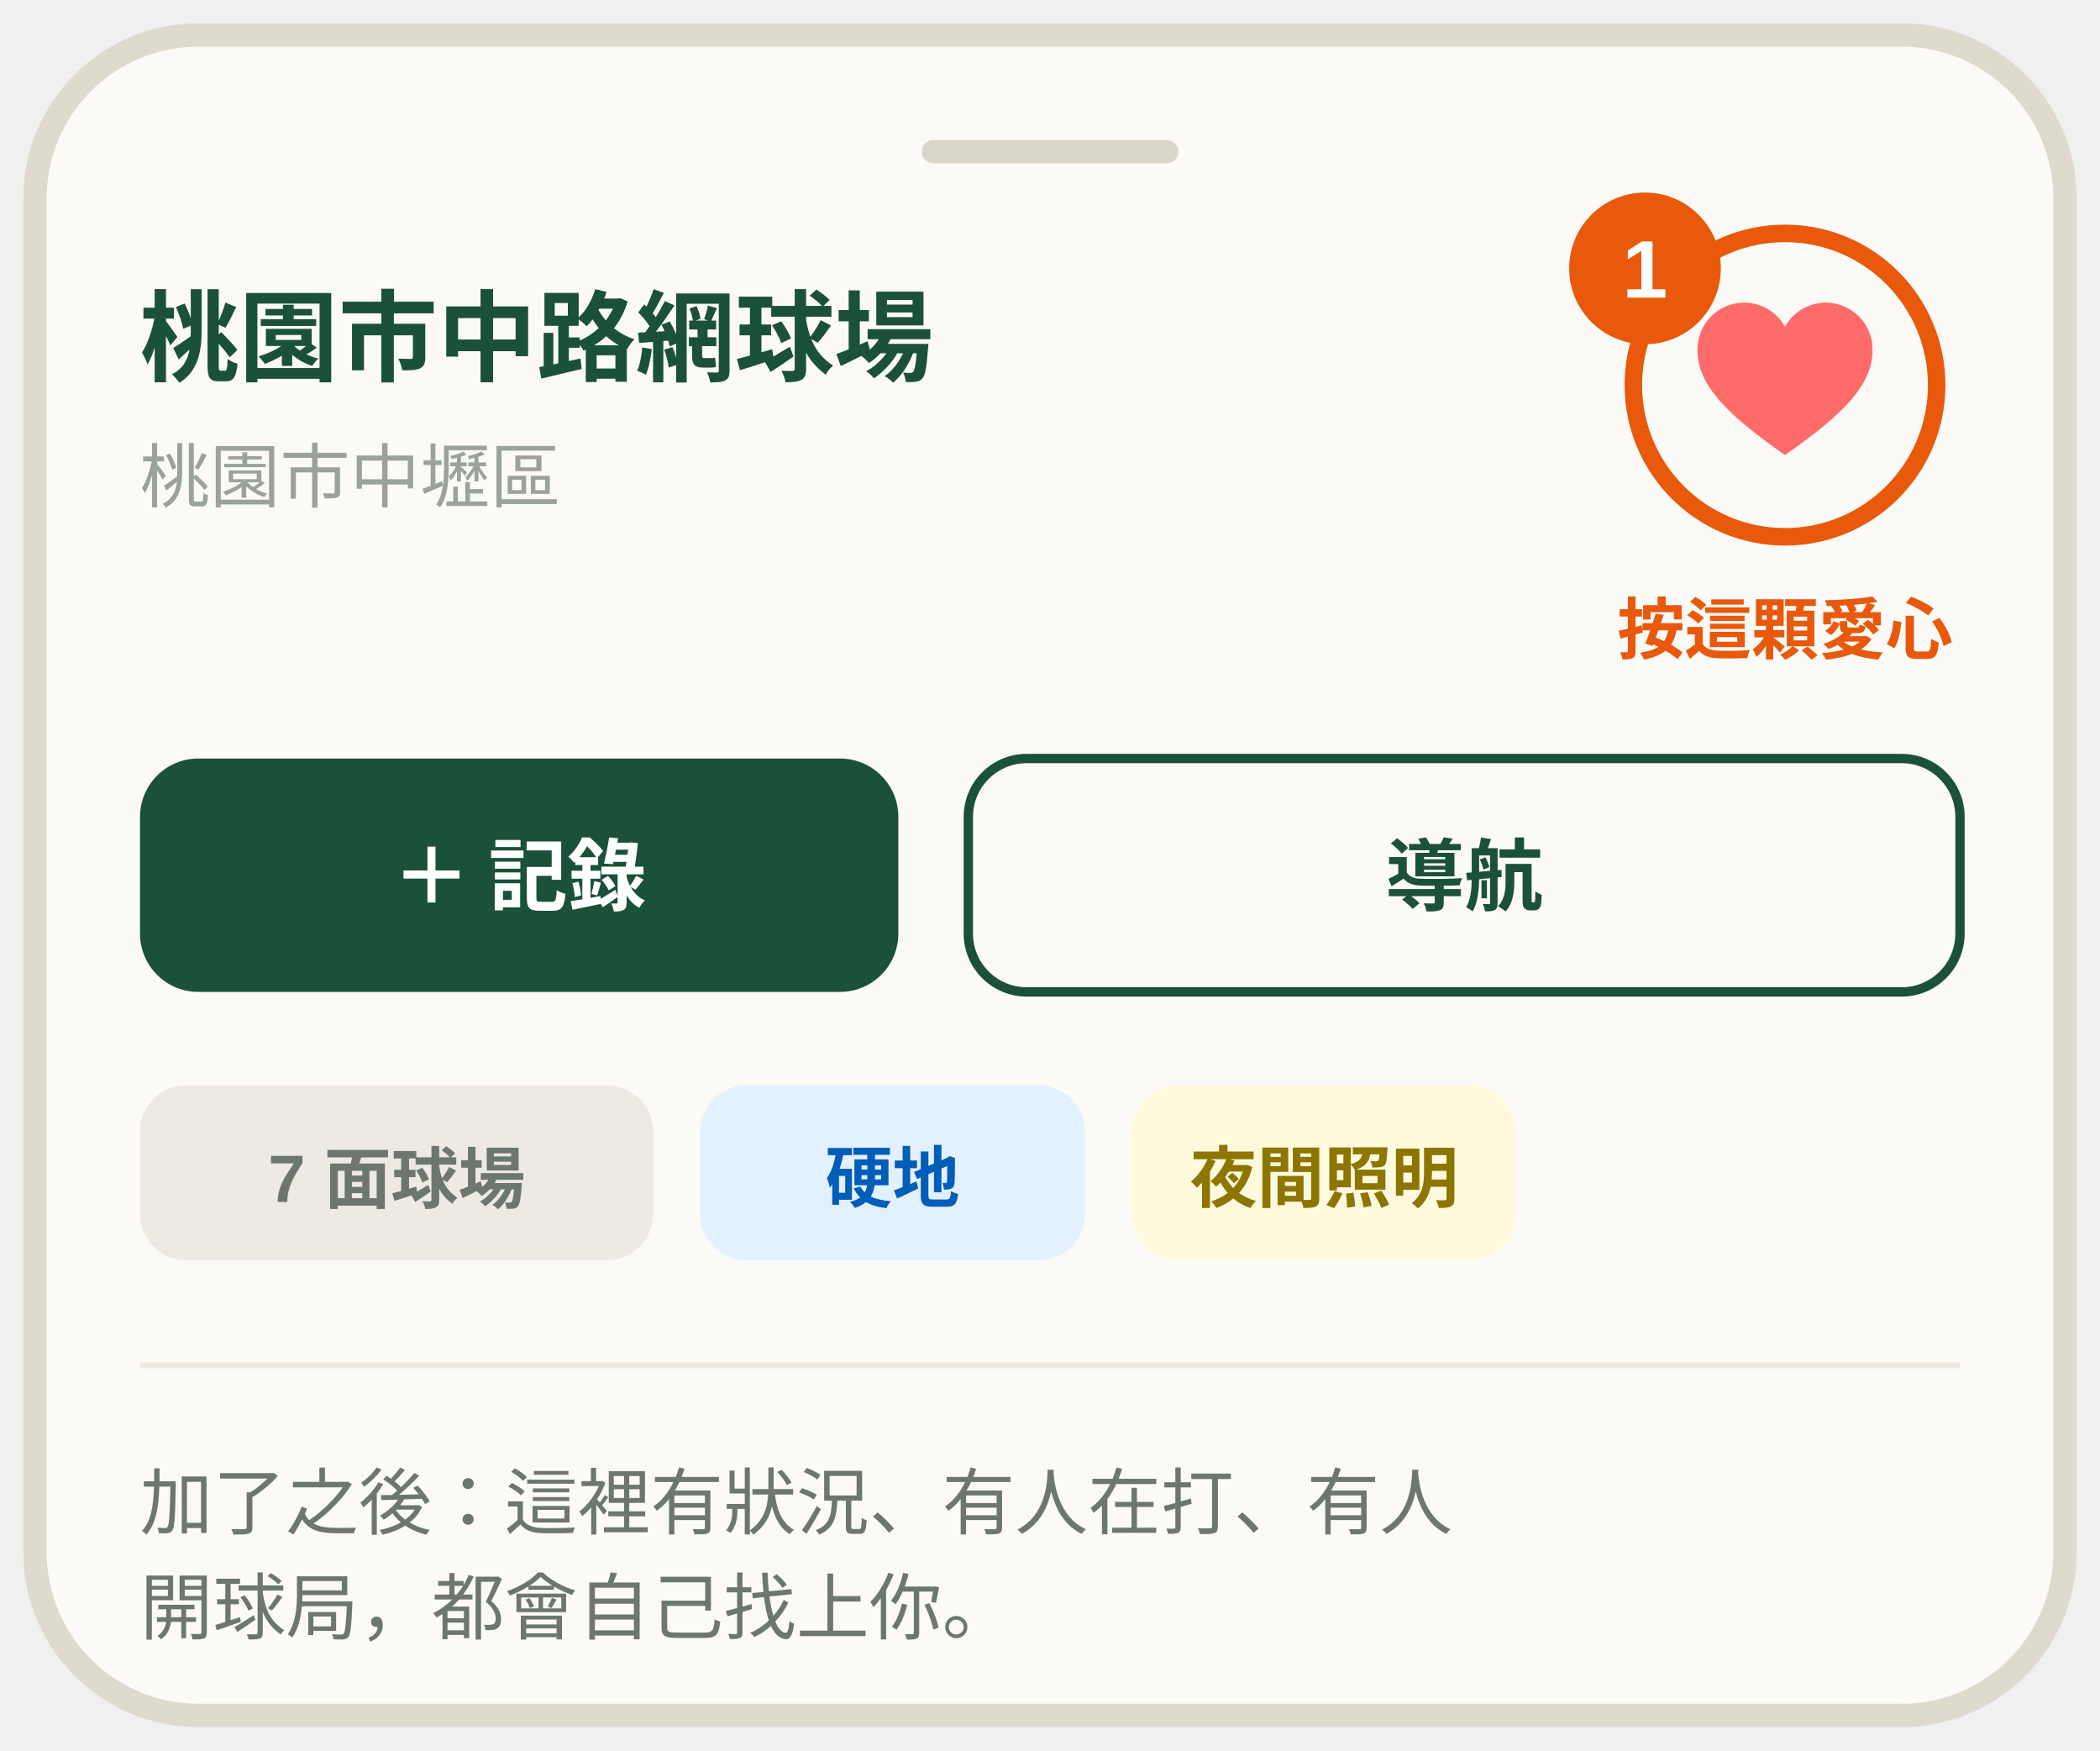
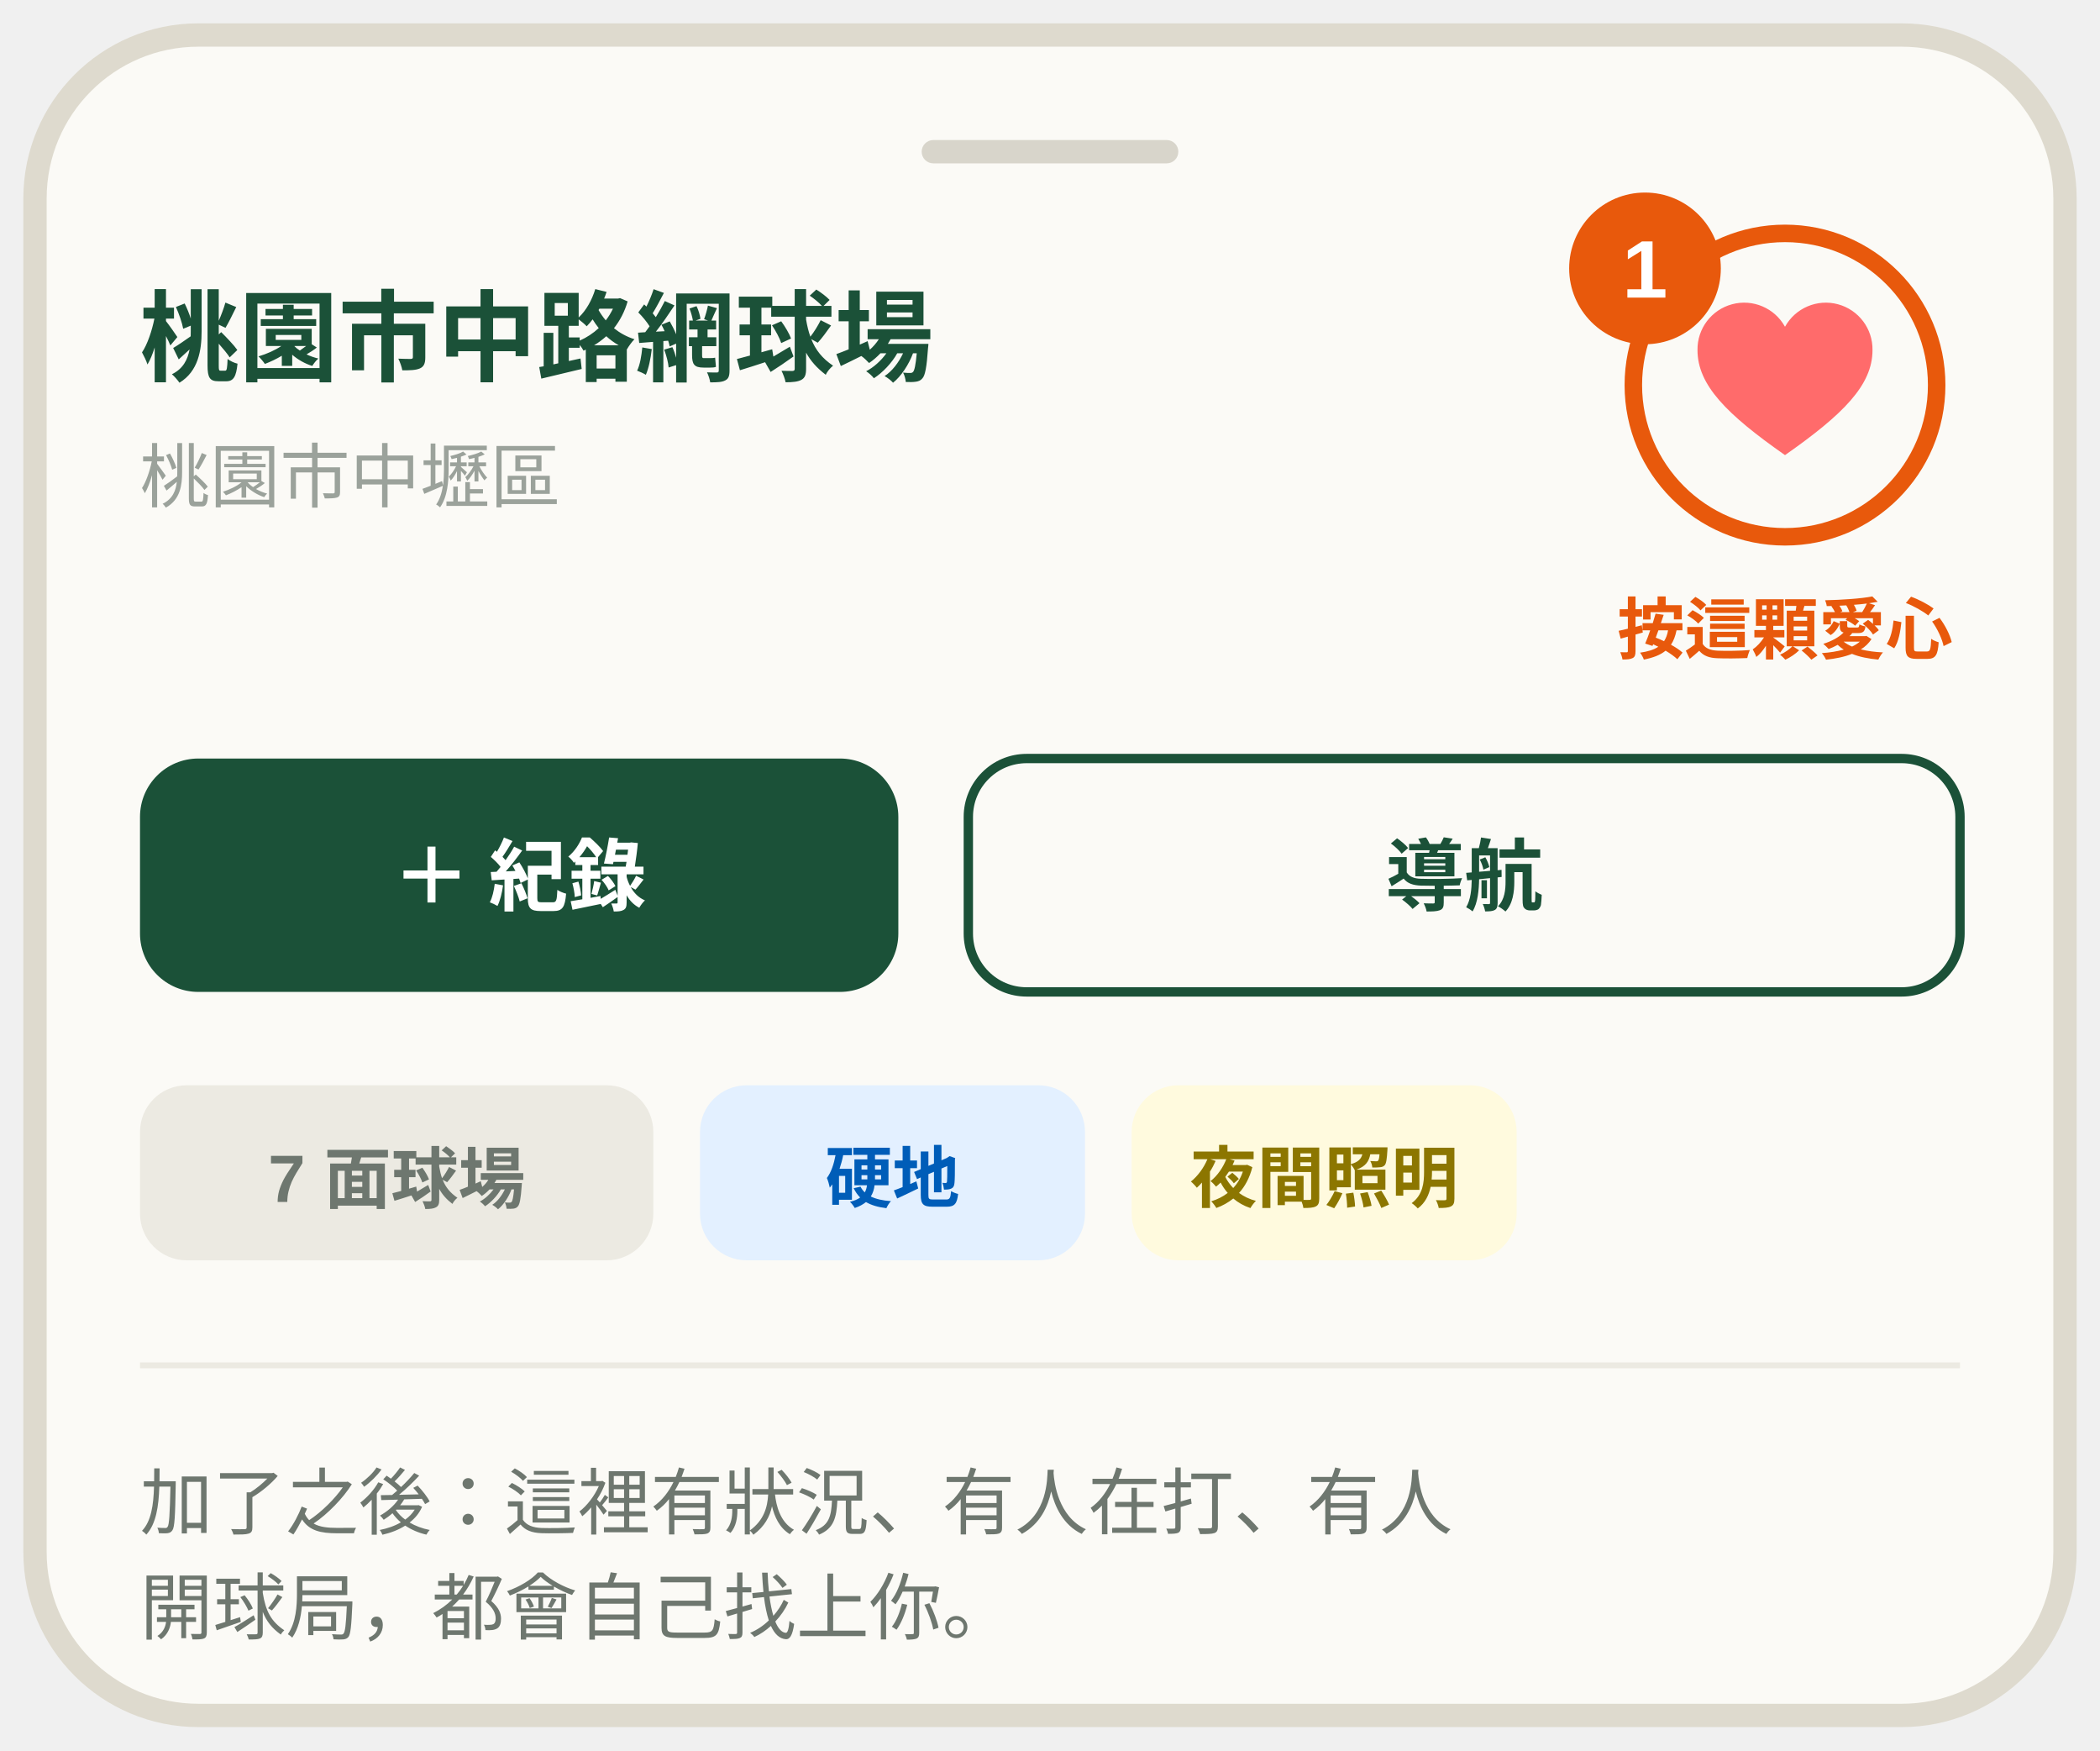
<svg xmlns="http://www.w3.org/2000/svg" viewBox="0 0 360 300" font-family="-apple-system, BlinkMacSystemFont, 'Segoe UI', 'PingFang TC', 'Noto Sans TC', 'Helvetica Neue', Arial, sans-serif">
  <rect x="4" y="4" width="352" height="292" rx="30" fill="#DEDACE" />
  <rect x="8" y="8" width="344" height="284" rx="26" fill="#FBFAF6" />
  <rect x="158" y="24" width="44" height="4" rx="2" fill="#D8D5CB" />
  <text x="24" y="64" font-size="17" fill="#1B5138" font-weight="800">桃園市中路網球場</text>
  <text x="24" y="86" font-size="12" fill="#9BA29B">桃園市中壢區</text>
  <path d="M306 78 c-10 -7 -15 -12 -15 -18 a8 8 0 0 1 15 -4 a8 8 0 0 1 15 4 c0 6 -5 11 -15 18 z" fill="#FF6B6B" />
  <circle cx="306" cy="66" r="26" fill="none" stroke="#E8590C" stroke-width="3" />
  <circle cx="282" cy="46" r="13" fill="#E8590C" />
  <text x="282" y="51" font-size="14" fill="#FFFFFF" font-weight="800" text-anchor="middle">1</text>
  <text x="306" y="112" font-size="11.5" fill="#E8590C" font-weight="800" text-anchor="middle">按這顆愛心</text>
  <rect x="24" y="130" width="130" height="40" rx="10" fill="#1B5138" />
-   <text x="89" y="155" font-size="13.5" fill="#FFFFFF" font-weight="700" text-anchor="middle">＋ 記錄</text>
+   <text x="89" y="155" font-size="13.5" fill="#FFFFFF" font-weight="700" text-anchor="middle">＋ 紀錄</text>
  <rect x="166" y="130" width="170" height="40" rx="10" fill="none" stroke="#1B5138" stroke-width="1.6" />
  <text x="251" y="155" font-size="13.5" fill="#1B5138" font-weight="700" text-anchor="middle">導航</text>
  <rect x="24" y="186" width="88" height="30" rx="8" fill="#ECEAE2" />
  <text x="68" y="206" font-size="11.5" fill="#6E776F" font-weight="600" text-anchor="middle">7 面球場</text>
  <rect x="120" y="186" width="66" height="30" rx="8" fill="#E3F0FF" />
  <text x="153" y="206" font-size="11.5" fill="#005DB8" font-weight="700" text-anchor="middle">硬地</text>
  <rect x="194" y="186" width="66" height="30" rx="8" fill="#FFFADE" />
  <text x="227" y="206" font-size="11.5" fill="#8C7600" font-weight="700" text-anchor="middle">夜間照明</text>
  <line x1="24" y1="234" x2="336" y2="234" stroke="#ECEAE2" />
  <text x="24" y="262" font-size="12.5" fill="#6E776F">加了之後：這裡有狀況、有人在打、有人</text>
  <text x="24" y="280" font-size="12.5" fill="#6E776F">開球局，都會自己找上你。</text>
</svg>
